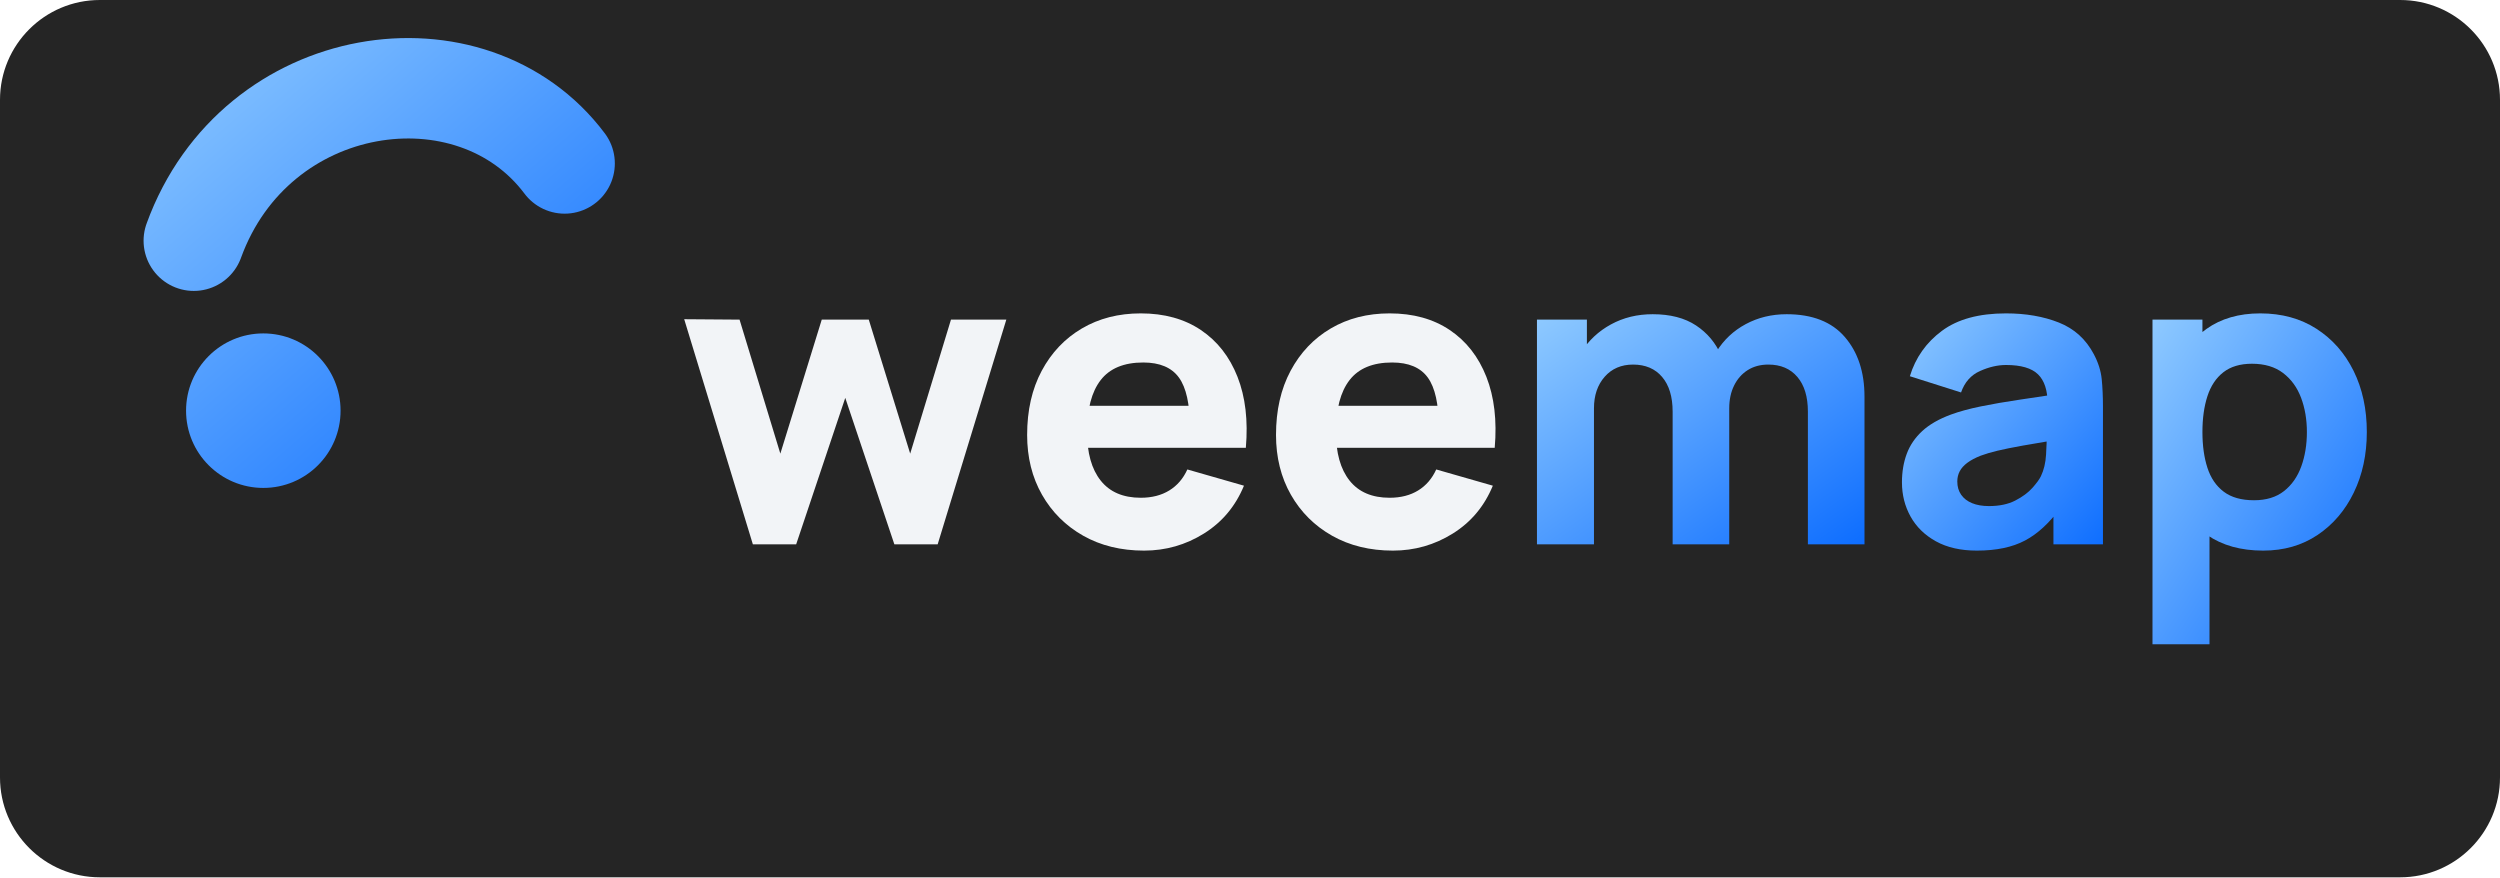
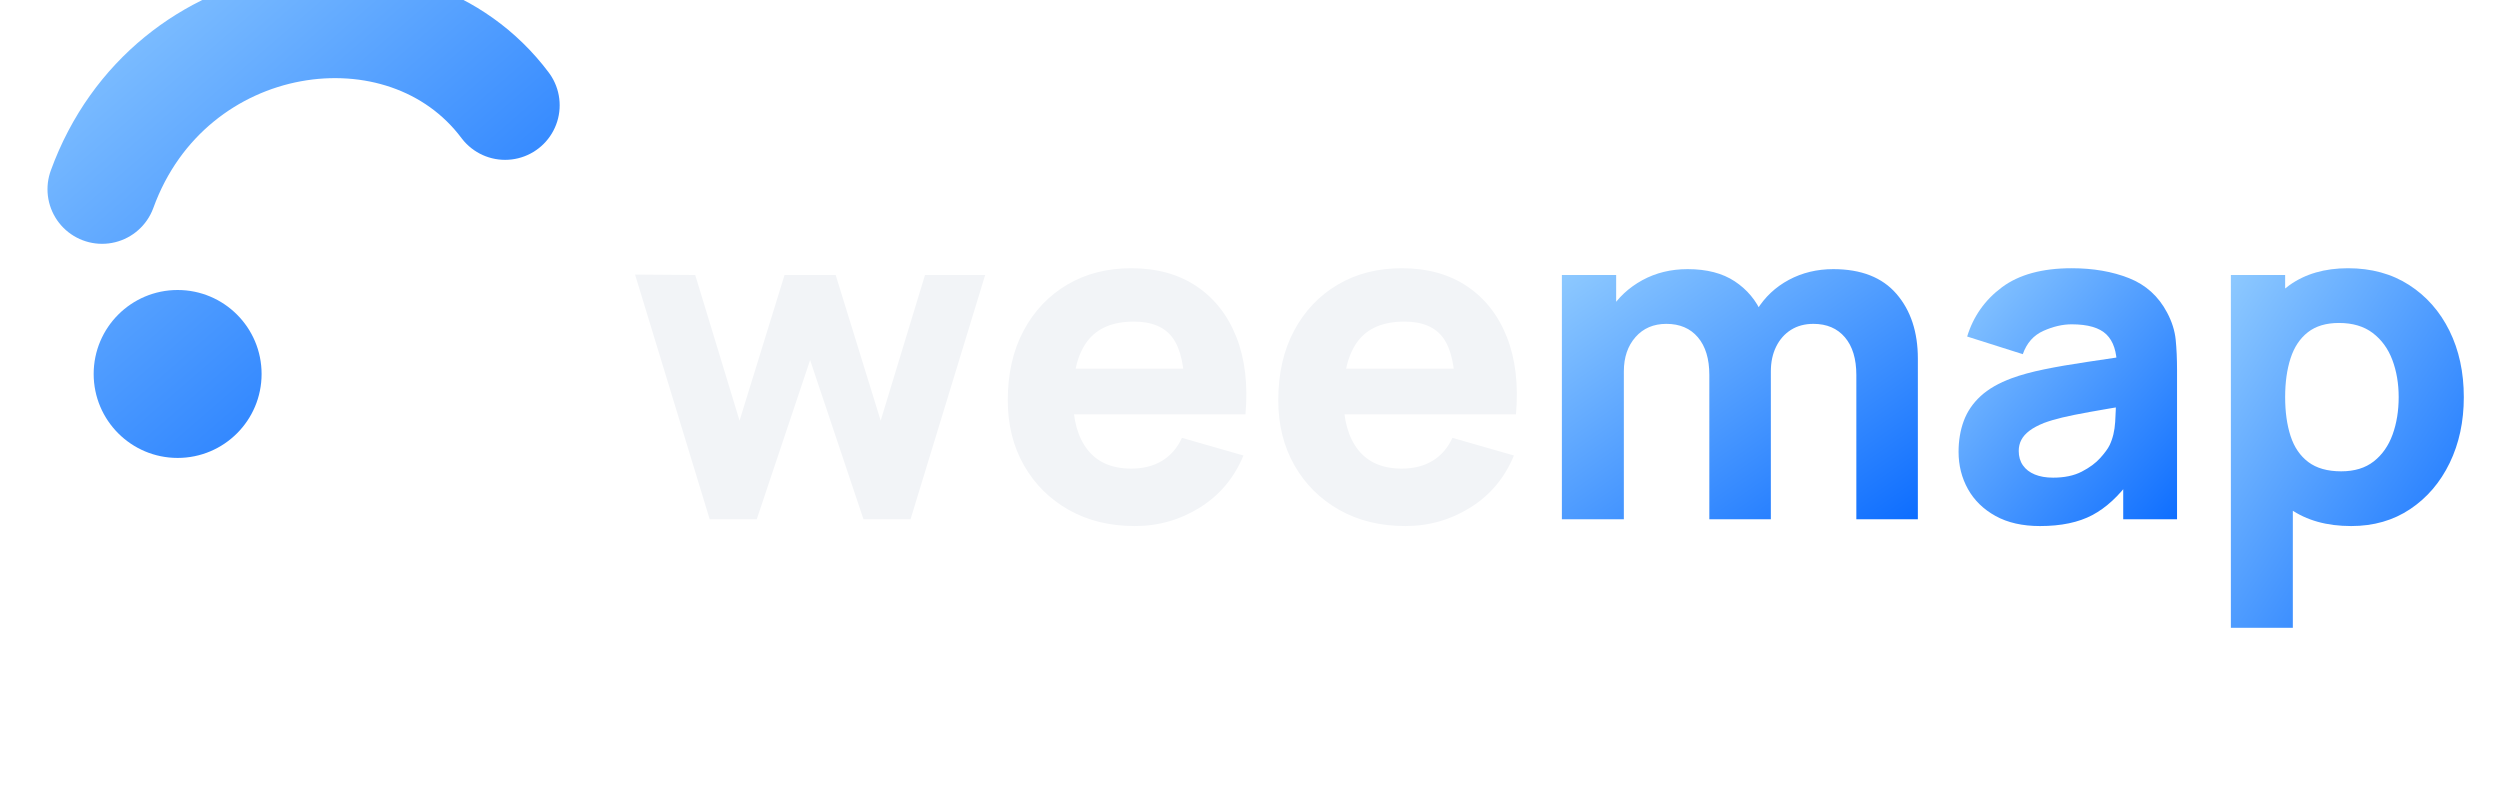
- <svg xmlns="http://www.w3.org/2000/svg" viewBox="0 0 600.7 210.8">
+ <svg xmlns="http://www.w3.org/2000/svg" viewBox="0 0 552.7 178.8">
  <defs>
    <linearGradient id="accent" x1="0" y1="0" x2="1" y2="1">
      <stop offset="0" stop-color="#8fcaff" />
      <stop offset="1" stop-color="#0d6dff" />
    </linearGradient>
    <linearGradient id="iconAccent" x1="18" y1="20" x2="70" y2="80" gradientUnits="userSpaceOnUse">
      <stop offset="0" stop-color="#8fcaff" />
      <stop offset="1" stop-color="#0d6dff" />
    </linearGradient>
  </defs>
-   <rect width="600.7" height="210.8" rx="24" fill="#252525" />
-   <g transform="translate(-1.70,-23.84) scale(1.8563)">
+   <g transform="translate(-25.70,-39.84) scale(1.8563)">
    <path d="M 26 44 C 34 22, 62 18, 74 34" fill="none" stroke="url(#iconAccent)" stroke-width="13" stroke-linecap="round" />
    <circle cx="35" cy="66" r="10" fill="url(#iconAccent)" />
  </g>
-   <g transform="translate(162.4,130.8)">
+   <g transform="translate(138.4,114.8)">
    <path d="M28.9 0 L18.5 0 L2 -54.1 L15.3 -54 L25.1 -21.8 L35.05 -54 L46.35 -54 L56.3 -21.8 L66.1 -54 L79.4 -54 L62.9 0 L52.5 0 L40.7 -35.2 L28.9 0" fill="#f2f4f7" />
    <path d="M112.5 1.5 L112.5 1.5 Q104.2 1.5 97.875 -2.075 Q91.55 -5.65 87.975 -11.925 Q84.4 -18.2 84.4 -26.3 L84.4 -26.3 Q84.4 -35.15 87.9 -41.7 Q91.4 -48.25 97.55 -51.875 Q103.7 -55.5 111.7 -55.5 L111.7 -55.5 Q120.2 -55.5 126.15 -51.5 Q132.1 -47.5 134.95 -40.25 Q137.8 -33 136.95 -23.2 L136.95 -23.2 L123.5 -23.2 L123.5 -28.2 Q123.5 -36.45 120.875 -40.075 Q118.25 -43.7 112.3 -43.7 L112.3 -43.7 Q105.35 -43.7 102.075 -39.475 Q98.8 -35.25 98.8 -27 L98.8 -27 Q98.8 -19.45 102.075 -15.325 Q105.35 -11.2 111.7 -11.2 L111.7 -11.2 Q115.7 -11.2 118.55 -12.95 Q121.4 -14.7 122.9 -18 L122.9 -18 L136.5 -14.1 Q133.45 -6.7 126.875 -2.6 Q120.3 1.5 112.5 1.5 M130.4 -23.2 L94.6 -23.2 L94.6 -33.3 L130.4 -33.3 L130.4 -23.2" fill="#f2f4f7" />
    <path d="M172.3 1.5 L172.3 1.5 Q164 1.5 157.675 -2.075 Q151.35 -5.65 147.775 -11.925 Q144.2 -18.2 144.2 -26.3 L144.2 -26.3 Q144.2 -35.15 147.7 -41.7 Q151.2 -48.25 157.35 -51.875 Q163.5 -55.5 171.5 -55.5 L171.5 -55.5 Q180 -55.5 185.95 -51.5 Q191.9 -47.5 194.75 -40.25 Q197.6 -33 196.75 -23.2 L196.75 -23.2 L183.3 -23.2 L183.3 -28.2 Q183.3 -36.45 180.675 -40.075 Q178.05 -43.7 172.1 -43.7 L172.1 -43.7 Q165.15 -43.7 161.875 -39.475 Q158.6 -35.25 158.6 -27 L158.6 -27 Q158.6 -19.45 161.875 -15.325 Q165.15 -11.2 171.5 -11.2 L171.5 -11.2 Q175.5 -11.2 178.35 -12.95 Q181.2 -14.7 182.7 -18 L182.7 -18 L196.3 -14.1 Q193.25 -6.7 186.675 -2.6 Q180.1 1.5 172.3 1.5 M190.2 -23.2 L154.4 -23.2 L154.4 -33.3 L190.2 -33.3 L190.2 -23.2" fill="#f2f4f7" />
    <path d="M285.6 0 L272 0 L272 -31.9 Q272 -37.25 269.475 -40.225 Q266.95 -43.2 262.5 -43.2 L262.5 -43.2 Q259.65 -43.2 257.55 -41.875 Q255.45 -40.55 254.275 -38.175 Q253.1 -35.8 253.1 -32.7 L253.1 -32.7 L247.4 -36.5 Q247.4 -42.05 250.025 -46.3 Q252.65 -50.55 257.075 -52.925 Q261.5 -55.3 266.9 -55.3 L266.9 -55.3 Q276.15 -55.3 280.875 -49.825 Q285.6 -44.35 285.6 -35.5 L285.6 -35.5 L285.6 0 M220.6 0 L206.9 0 L206.9 -54 L218.9 -54 L218.9 -36.1 L220.6 -36.1 L220.6 0 M253.1 0 L239.5 0 L239.5 -31.9 Q239.5 -37.25 236.975 -40.225 Q234.45 -43.2 230 -43.2 L230 -43.2 Q225.75 -43.2 223.175 -40.275 Q220.6 -37.35 220.6 -32.7 L220.6 -32.7 L214.9 -36.7 Q214.9 -42 217.55 -46.2 Q220.2 -50.4 224.675 -52.85 Q229.15 -55.3 234.7 -55.3 L234.7 -55.3 Q241.05 -55.3 245.125 -52.6 Q249.2 -49.9 251.15 -45.4 Q253.1 -40.9 253.1 -35.5 L253.1 -35.5 L253.1 0" fill="url(#accent)" />
    <path d="M312.6 1.5 L312.6 1.5 Q306.8 1.5 302.775 -0.725 Q298.75 -2.95 296.675 -6.675 Q294.6 -10.4 294.6 -14.9 L294.6 -14.9 Q294.6 -18.65 295.75 -21.75 Q296.9 -24.85 299.475 -27.225 Q302.05 -29.6 306.4 -31.2 L306.4 -31.2 Q309.4 -32.3 313.55 -33.15 Q317.7 -34 322.95 -34.775 Q328.2 -35.55 334.5 -36.5 L334.5 -36.5 L329.6 -33.8 Q329.6 -38.6 327.3 -40.85 Q325 -43.1 319.6 -43.1 L319.6 -43.1 Q316.6 -43.1 313.35 -41.65 Q310.1 -40.2 308.8 -36.5 L308.8 -36.5 L296.5 -40.4 Q298.55 -47.1 304.2 -51.3 Q309.85 -55.5 319.6 -55.5 L319.6 -55.5 Q326.75 -55.5 332.3 -53.3 Q337.85 -51.1 340.7 -45.7 L340.7 -45.7 Q342.3 -42.7 342.6 -39.7 Q342.9 -36.7 342.9 -33 L342.9 -33 L342.9 0 L331 0 L331 -11.1 L332.7 -8.8 Q328.75 -3.35 324.175 -0.925 Q319.6 1.5 312.6 1.5 M315.5 -9.2 L315.5 -9.2 Q319.25 -9.2 321.825 -10.525 Q324.4 -11.85 325.925 -13.55 Q327.45 -15.25 328 -16.4 L328 -16.4 Q329.05 -18.6 329.225 -21.525 Q329.4 -24.45 329.4 -26.4 L329.4 -26.4 L333.4 -25.4 Q327.35 -24.4 323.6 -23.725 Q319.85 -23.05 317.55 -22.5 Q315.25 -21.95 313.5 -21.3 L313.5 -21.3 Q311.5 -20.5 310.275 -19.575 Q309.05 -18.65 308.475 -17.55 Q307.9 -16.45 307.9 -15.1 L307.9 -15.1 Q307.9 -13.25 308.825 -11.925 Q309.75 -10.6 311.45 -9.9 Q313.15 -9.2 315.5 -9.2" fill="url(#accent)" />
    <path d="M381.4 1.5 L381.4 1.5 Q373.35 1.5 367.95 -2.25 Q362.55 -6 359.825 -12.45 Q357.1 -18.9 357.1 -27 L357.1 -27 Q357.1 -35.1 359.8 -41.55 Q362.5 -48 367.75 -51.75 Q373 -55.5 380.7 -55.5 L380.7 -55.5 Q388.45 -55.5 394.2 -51.8 Q399.95 -48.1 403.125 -41.675 Q406.3 -35.25 406.3 -27 L406.3 -27 Q406.3 -18.9 403.175 -12.45 Q400.05 -6 394.45 -2.25 Q388.85 1.5 381.4 1.5 M368.5 24 L354.8 24 L354.8 -54 L366.8 -54 L366.8 -17 L368.5 -17 L368.5 24 M379.2 -10.6 L379.2 -10.6 Q383.6 -10.6 386.4 -12.8 Q389.2 -15 390.55 -18.725 Q391.9 -22.45 391.9 -27 L391.9 -27 Q391.9 -31.5 390.5 -35.225 Q389.1 -38.95 386.175 -41.175 Q383.25 -43.4 378.7 -43.4 L378.7 -43.4 Q374.45 -43.4 371.825 -41.35 Q369.2 -39.3 368 -35.6 Q366.8 -31.9 366.8 -27 L366.8 -27 Q366.8 -22.1 368 -18.4 Q369.2 -14.7 371.925 -12.65 Q374.65 -10.6 379.2 -10.6" fill="url(#accent)" />
  </g>
</svg>
